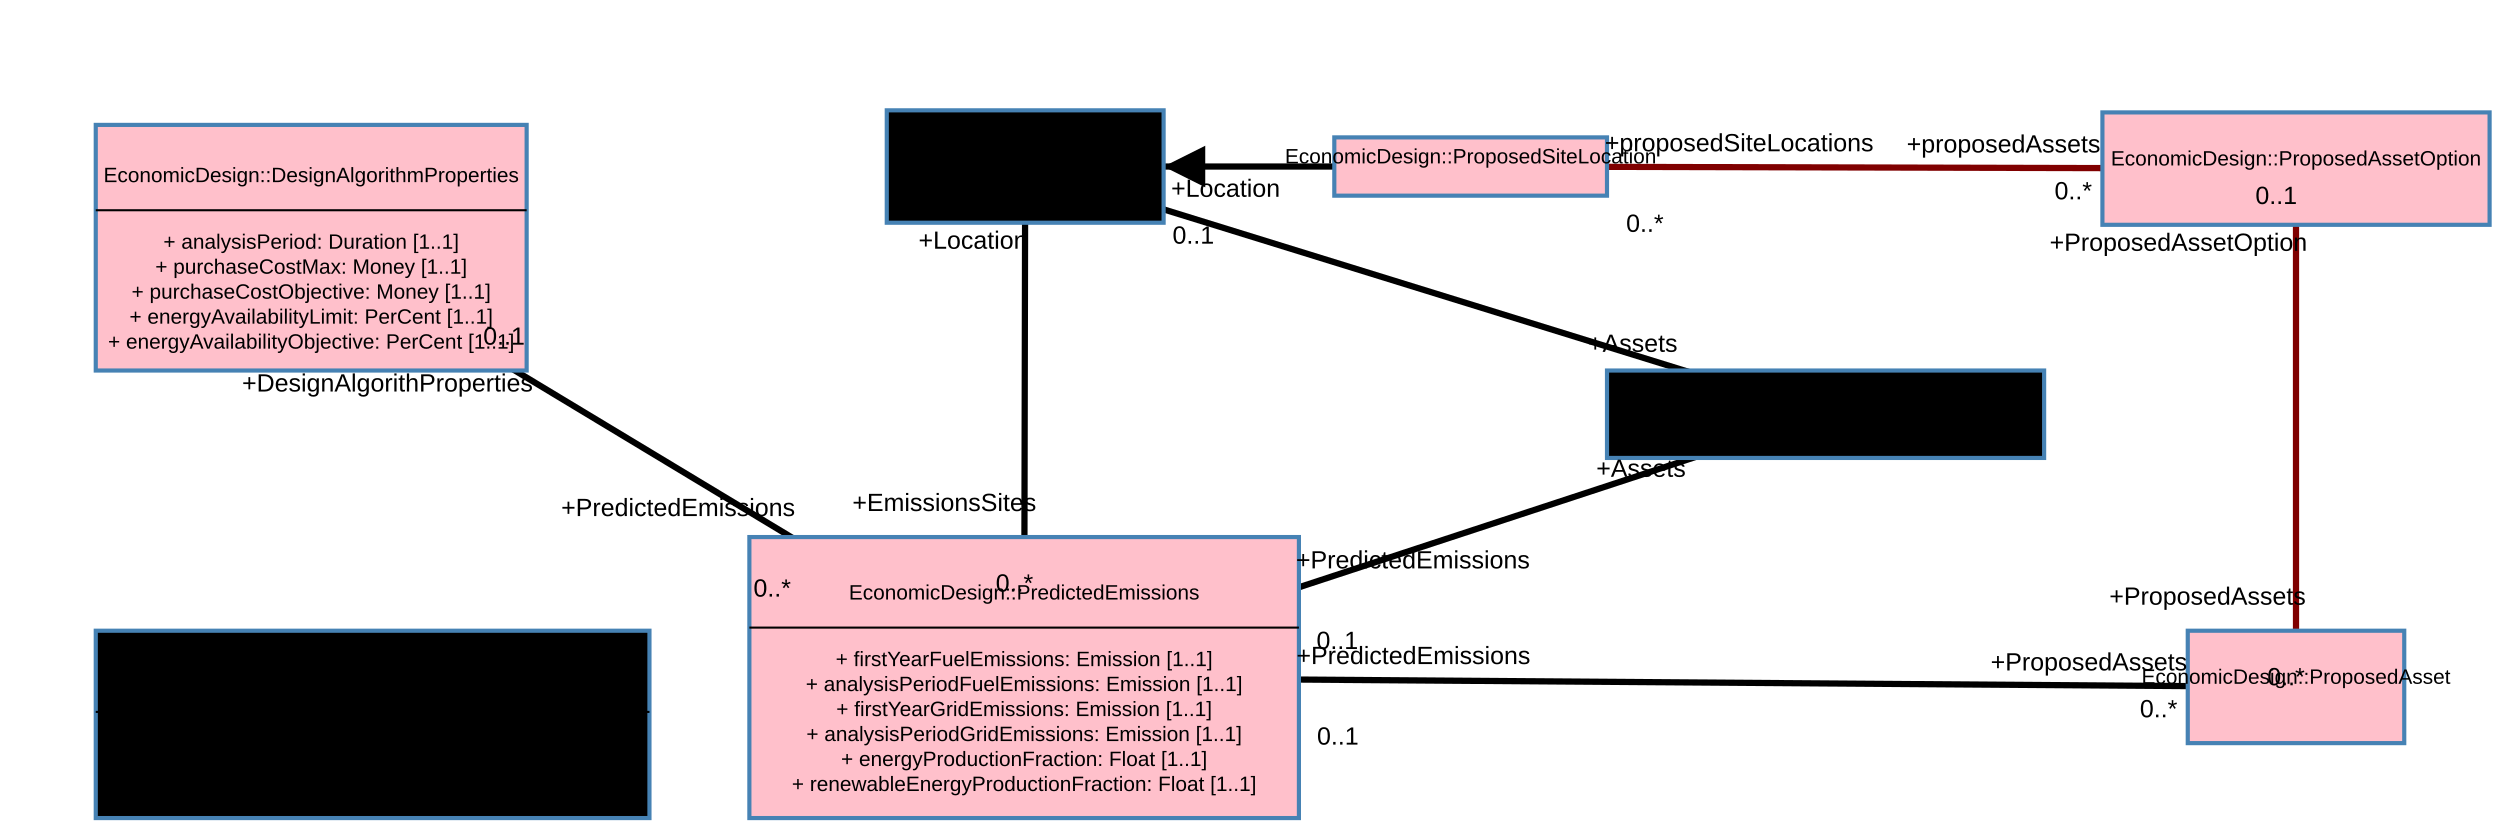
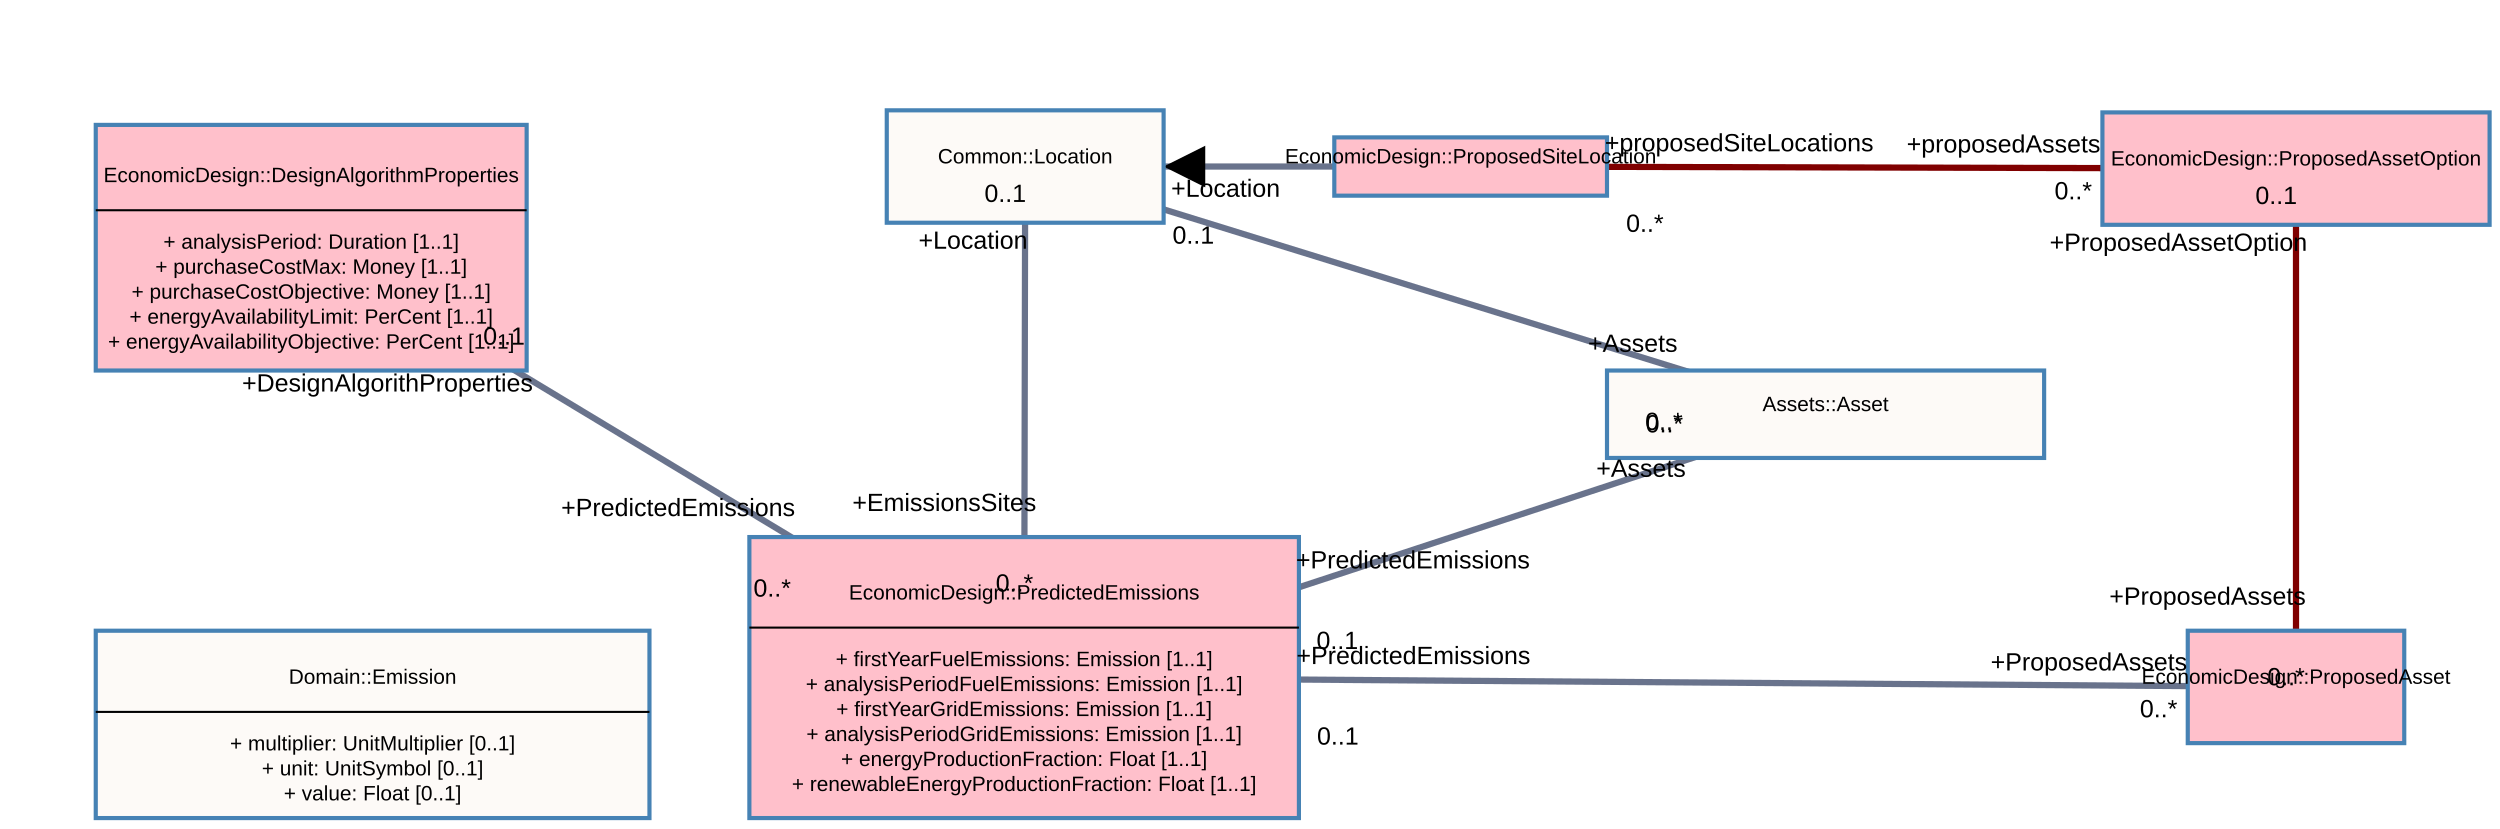
<svg xmlns="http://www.w3.org/2000/svg" width="1201" height="398">
  <g class="zoom-group">
    <defs>
      <marker id="arrowhead" viewBox="-0 -5 10 10" refX="5" refY="0" orient="auto" markerWidth="10" markerHeight="10" xoverflow="visible">
        <path d="M 0,-5 L 10 ,0 L 0,5" fill="black" style="stroke: none;" />
      </marker>
    </defs>
-     <line class="link" x1="492" y1="325.5" x2="492.5" y2="80" stroke="#000000" stroke-width="3" />
-     <line class="link" x1="492" y1="325.5" x2="149.5" y2="119" stroke="#000000" stroke-width="3" />
-     <line class="link" x1="706.5" y1="80" x2="492.5" y2="80" stroke="#000000" stroke-width="3" marker-end="url(#arrowhead)" />
-     <line class="link" x1="492" y1="325.5" x2="1103" y2="330" stroke="#000000" stroke-width="3" />
+     <line class="link" x1="492" y1="325.5" x2="492.5" y2="80" stroke="#69738c" stroke-width="3" />
+     <line class="link" x1="492" y1="325.5" x2="149.5" y2="119" stroke="#69738c" stroke-width="3" />
+     <line class="link" x1="706.5" y1="80" x2="492.5" y2="80" stroke="#69738c" stroke-width="3" marker-end="url(#arrowhead)" />
+     <line class="link" x1="492" y1="325.5" x2="1103" y2="330" stroke="#69738c" stroke-width="3" />
    <line class="link" x1="1103" y1="330" x2="1103" y2="81" stroke="#800000" stroke-width="3" />
    <line class="link" x1="706.5" y1="80" x2="1103" y2="81" stroke="#800000" stroke-width="3" />
-     <line class="link" x1="877" y1="199" x2="492.5" y2="80" stroke="#000000" stroke-width="3" />
-     <line class="link" x1="492" y1="325.5" x2="877" y2="199" stroke="#000000" stroke-width="3" />
-     <line class="arrow" x2="569" y2="80" x1="706.5" y1="80" stroke="#000000" stroke-width="2" marker-end="url(#arrowhead)" />
+     <line class="link" x1="877" y1="199" x2="492.5" y2="80" stroke="#69738c" stroke-width="3" />
+     <line class="link" x1="492" y1="325.5" x2="877" y2="199" stroke="#69738c" stroke-width="3" />
+     <line class="arrow" x2="569" y2="80" x1="706.5" y1="80" stroke="#69738c" stroke-width="2" marker-end="url(#arrowhead)" />
    <g class="draggable" transform="translate(426, 53)">
-       <rect class="box" width="133" height="54" style="fill: #000000; stroke: steelblue; stroke-width: 2px; cursor: move;" />
+       <rect class="box" width="133" height="54" style="fill: #fdfaf7; stroke: steelblue; stroke-width: 2px; cursor: move;" />
      <text class="text" x="66.5" y="22" dy=".35em" text-anchor="middle" style="font-family: Arial, sans-serif; fill: black; font-size: 10px; pointer-events: none;">Common::Location</text>
    </g>
    <g class="draggable" transform="translate(46, 303)">
-       <rect class="box" width="266" height="90" style="fill: #000000; stroke: steelblue; stroke-width: 2px; cursor: move;" />
+       <rect class="box" width="266" height="90" style="fill: #fdfaf7; stroke: steelblue; stroke-width: 2px; cursor: move;" />
      <text class="text" x="133" y="22" dy=".35em" text-anchor="middle" style="font-family: Arial, sans-serif; fill: black; font-size: 10px; pointer-events: none;">Domain::Emission</text>
      <line x1="0" x2="266" y1="39" y2="39" stroke="black" stroke-width="1" />
      <text class="text" x="133" y="54" dy=".35em" text-anchor="middle" style="font-family: Arial, sans-serif; fill: black; font-size: 10px; pointer-events: none;">+  multiplier: UnitMultiplier [0..1]</text>
      <text class="text" x="133" y="66" dy=".35em" text-anchor="middle" style="font-family: Arial, sans-serif; fill: black; font-size: 10px; pointer-events: none;">+  unit: UnitSymbol [0..1]</text>
      <text class="text" x="133" y="78" dy=".35em" text-anchor="middle" style="font-family: Arial, sans-serif; fill: black; font-size: 10px; pointer-events: none;">+  value: Float [0..1]</text>
    </g>
    <g class="draggable" transform="translate(360, 258)">
      <rect class="box" width="264" height="135" style="fill: #ffc0cb; stroke: steelblue; stroke-width: 2px; cursor: move;" />
      <text class="text" x="132" y="26.5" dy=".35em" text-anchor="middle" style="font-family: Arial, sans-serif; fill: black; font-size: 10px; pointer-events: none;">EconomicDesign::PredictedEmissions</text>
      <line x1="0" x2="264" y1="43.5" y2="43.5" stroke="black" stroke-width="1" />
      <text class="text" x="132" y="58.5" dy=".35em" text-anchor="middle" style="font-family: Arial, sans-serif; fill: black; font-size: 10px; pointer-events: none;">+  firstYearFuelEmissions: Emission [1..1]</text>
      <text class="text" x="132" y="70.5" dy=".35em" text-anchor="middle" style="font-family: Arial, sans-serif; fill: black; font-size: 10px; pointer-events: none;">+  analysisPeriodFuelEmissions: Emission [1..1]</text>
      <text class="text" x="132" y="82.5" dy=".35em" text-anchor="middle" style="font-family: Arial, sans-serif; fill: black; font-size: 10px; pointer-events: none;">+  firstYearGridEmissions: Emission [1..1]</text>
      <text class="text" x="132" y="94.5" dy=".35em" text-anchor="middle" style="font-family: Arial, sans-serif; fill: black; font-size: 10px; pointer-events: none;">+  analysisPeriodGridEmissions: Emission [1..1]</text>
      <text class="text" x="132" y="106.5" dy=".35em" text-anchor="middle" style="font-family: Arial, sans-serif; fill: black; font-size: 10px; pointer-events: none;">+  energyProductionFraction: Float [1..1]</text>
      <text class="text" x="132" y="118.5" dy=".35em" text-anchor="middle" style="font-family: Arial, sans-serif; fill: black; font-size: 10px; pointer-events: none;">+  renewableEnergyProductionFraction: Float [1..1]</text>
    </g>
    <g class="draggable" transform="translate(46, 60)">
      <rect class="box" width="207" height="118" style="fill: #ffc0cb; stroke: steelblue; stroke-width: 2px; cursor: move;" />
      <text class="text" x="103.5" y="24" dy=".35em" text-anchor="middle" style="font-family: Arial, sans-serif; fill: black; font-size: 10px; pointer-events: none;">EconomicDesign::DesignAlgorithmProperties</text>
      <line x1="0" x2="207" y1="41" y2="41" stroke="black" stroke-width="1" />
      <text class="text" x="103.5" y="56" dy=".35em" text-anchor="middle" style="font-family: Arial, sans-serif; fill: black; font-size: 10px; pointer-events: none;">+  analysisPeriod: Duration [1..1]</text>
      <text class="text" x="103.5" y="68" dy=".35em" text-anchor="middle" style="font-family: Arial, sans-serif; fill: black; font-size: 10px; pointer-events: none;">+  purchaseCostMax: Money [1..1]</text>
      <text class="text" x="103.5" y="80" dy=".35em" text-anchor="middle" style="font-family: Arial, sans-serif; fill: black; font-size: 10px; pointer-events: none;">+  purchaseCostObjective: Money [1..1]</text>
      <text class="text" x="103.5" y="92" dy=".35em" text-anchor="middle" style="font-family: Arial, sans-serif; fill: black; font-size: 10px; pointer-events: none;">+  energyAvailabilityLimit: PerCent [1..1]</text>
      <text class="text" x="103.5" y="104" dy=".35em" text-anchor="middle" style="font-family: Arial, sans-serif; fill: black; font-size: 10px; pointer-events: none;">+  energyAvailabilityObjective: PerCent [1..1]</text>
    </g>
    <g class="draggable" transform="translate(1051, 303)">
      <rect class="box" width="104" height="54" style="fill: #ffc0cb; stroke: steelblue; stroke-width: 2px; cursor: move;" />
      <text class="text" x="52" y="22" dy=".35em" text-anchor="middle" style="font-family: Arial, sans-serif; fill: black; font-size: 10px; pointer-events: none;">EconomicDesign::ProposedAsset</text>
    </g>
    <g class="draggable" transform="translate(1010, 54)">
      <rect class="box" width="186" height="54" style="fill: #ffc0cb; stroke: steelblue; stroke-width: 2px; cursor: move;" />
      <text class="text" x="93" y="22" dy=".35em" text-anchor="middle" style="font-family: Arial, sans-serif; fill: black; font-size: 10px; pointer-events: none;">EconomicDesign::ProposedAssetOption</text>
    </g>
    <g class="draggable" transform="translate(772, 178)">
-       <rect class="box" width="210" height="42" style="fill: #000000; stroke: steelblue; stroke-width: 2px; cursor: move;" />
+       <rect class="box" width="210" height="42" style="fill: #fdfaf7; stroke: steelblue; stroke-width: 2px; cursor: move;" />
      <text class="text" x="105" y="16" dy=".35em" text-anchor="middle" style="font-family: Arial, sans-serif; fill: black; font-size: 10px; pointer-events: none;">Assets::Asset</text>
    </g>
    <g class="draggable" transform="translate(641, 66)">
      <rect class="box" width="131" height="28" style="fill: #ffc0cb; stroke: steelblue; stroke-width: 2px; cursor: move;" />
      <text class="text" x="65.5" y="9" dy=".35em" text-anchor="middle" style="font-family: Arial, sans-serif; fill: black; font-size: 10px; pointer-events: none;">EconomicDesign::ProposedSiteLocation</text>
    </g>
    <text class="link-text-start-top" x="453.648" y="245.5" text-anchor="middle" style="font-family: Arial, sans-serif; font-size: 12px; fill: black;">+EmissionsSites</text>
    <text class="link-text-start-top" x="325.763" y="247.918" text-anchor="middle" style="font-family: Arial, sans-serif; font-size: 12px; fill: black;">+PredictedEmissions</text>
    <text class="link-text-start-top" x="636" y="80" text-anchor="middle" style="font-family: Arial, sans-serif; font-size: 12px; fill: black;" />
    <text class="link-text-start-top" x="679" y="319.009" text-anchor="middle" style="font-family: Arial, sans-serif; font-size: 12px; fill: black;">+PredictedEmissions</text>
    <text class="link-text-start-top" x="1060.5" y="290.5" text-anchor="middle" style="font-family: Arial, sans-serif; font-size: 12px; fill: black;">+ProposedAssets</text>
    <text class="link-text-start-top" x="835.5" y="72.678" text-anchor="middle" style="font-family: Arial, sans-serif; font-size: 12px; fill: black;">+proposedSiteLocations</text>
    <text class="link-text-start-top" x="784.371" y="169.022" text-anchor="middle" style="font-family: Arial, sans-serif; font-size: 12px; fill: black;">+Assets</text>
    <text class="link-text-start-top" x="678.75" y="273.068" text-anchor="middle" style="font-family: Arial, sans-serif; font-size: 12px; fill: black;">+PredictedEmissions</text>
    <text class="link-text-start-btm" x="483.148" y="268" dx="0.35em" dy="1.35em" text-anchor="middle" style="font-family: Arial, sans-serif; font-size: 12px; fill: black;">0..*</text>
    <text class="link-text-start-btm" x="366.763" y="270.418" dx="0.35em" dy="1.35em" text-anchor="middle" style="font-family: Arial, sans-serif; font-size: 12px; fill: black;">0..*</text>
    <text class="link-text-start-btm" x="636" y="80" dx="0.35em" dy="1.35em" text-anchor="middle" style="font-family: Arial, sans-serif; font-size: 12px; fill: black;" />
    <text class="link-text-start-btm" x="638.5" y="341.509" dx="0.35em" dy="1.35em" text-anchor="middle" style="font-family: Arial, sans-serif; font-size: 12px; fill: black;">0..1</text>
    <text class="link-text-start-btm" x="1094" y="313" dx="0.35em" dy="1.35em" text-anchor="middle" style="font-family: Arial, sans-serif; font-size: 12px; fill: black;">0..*</text>
    <text class="link-text-start-btm" x="786" y="95.178" dx="0.35em" dy="1.35em" text-anchor="middle" style="font-family: Arial, sans-serif; font-size: 12px; fill: black;">0..*</text>
    <text class="link-text-start-btm" x="795.371" y="191.522" dx="0.35em" dy="1.35em" text-anchor="middle" style="font-family: Arial, sans-serif; font-size: 12px; fill: black;">0..*</text>
    <text class="link-text-start-btm" x="638.25" y="295.568" dx="0.35em" dy="1.35em" text-anchor="middle" style="font-family: Arial, sans-serif; font-size: 12px; fill: black;">0..1</text>
    <text class="link-text-end-top" x="467.435" y="119.5" text-anchor="middle" style="font-family: Arial, sans-serif; font-size: 12px; fill: black;">+Location</text>
    <text class="link-text-end-top" x="186.139" y="188.082" text-anchor="middle" style="font-family: Arial, sans-serif; font-size: 12px; fill: black;">+DesignAlgorithProperties</text>
    <text class="link-text-end-top" x="564" y="80" text-anchor="middle" style="font-family: Arial, sans-serif; font-size: 12px; fill: black;" />
    <text class="link-text-end-top" x="1003.5" y="322.08" text-anchor="middle" style="font-family: Arial, sans-serif; font-size: 12px; fill: black;">+ProposedAssets</text>
    <text class="link-text-end-top" x="1046.5" y="120.5" text-anchor="middle" style="font-family: Arial, sans-serif; font-size: 12px; fill: black;">+ProposedAssetOption</text>
    <text class="link-text-end-top" x="962.5" y="73.253" text-anchor="middle" style="font-family: Arial, sans-serif; font-size: 12px; fill: black;">+proposedAssets</text>
    <text class="link-text-end-top" x="588.776" y="94.56" text-anchor="middle" style="font-family: Arial, sans-serif; font-size: 12px; fill: black;">+Location</text>
    <text class="link-text-end-top" x="788.337" y="229.061" text-anchor="middle" style="font-family: Arial, sans-serif; font-size: 12px; fill: black;">+Assets</text>
    <text class="link-text-end-btm" x="482.935" y="97" text-anchor="middle" style="font-family: Arial, sans-serif; font-size: 12px; fill: black;">0..1</text>
    <text class="link-text-end-btm" x="242.139" y="165.582" text-anchor="middle" style="font-family: Arial, sans-serif; font-size: 12px; fill: black;">0..1</text>
    <text class="link-text-end-btm" x="564" y="80" text-anchor="middle" style="font-family: Arial, sans-serif; font-size: 12px; fill: black;" />
    <text class="link-text-end-btm" x="1037" y="344.58" text-anchor="middle" style="font-family: Arial, sans-serif; font-size: 12px; fill: black;">0..*</text>
    <text class="link-text-end-btm" x="1093.5" y="98" text-anchor="middle" style="font-family: Arial, sans-serif; font-size: 12px; fill: black;">0..1</text>
    <text class="link-text-end-btm" x="996" y="95.753" text-anchor="middle" style="font-family: Arial, sans-serif; font-size: 12px; fill: black;">0..*</text>
    <text class="link-text-end-btm" x="573.276" y="117.06" text-anchor="middle" style="font-family: Arial, sans-serif; font-size: 12px; fill: black;">0..1</text>
    <text class="link-text-end-btm" x="799.337" y="206.561" text-anchor="middle" style="font-family: Arial, sans-serif; font-size: 12px; fill: black;">0..*</text>
  </g>
</svg>
